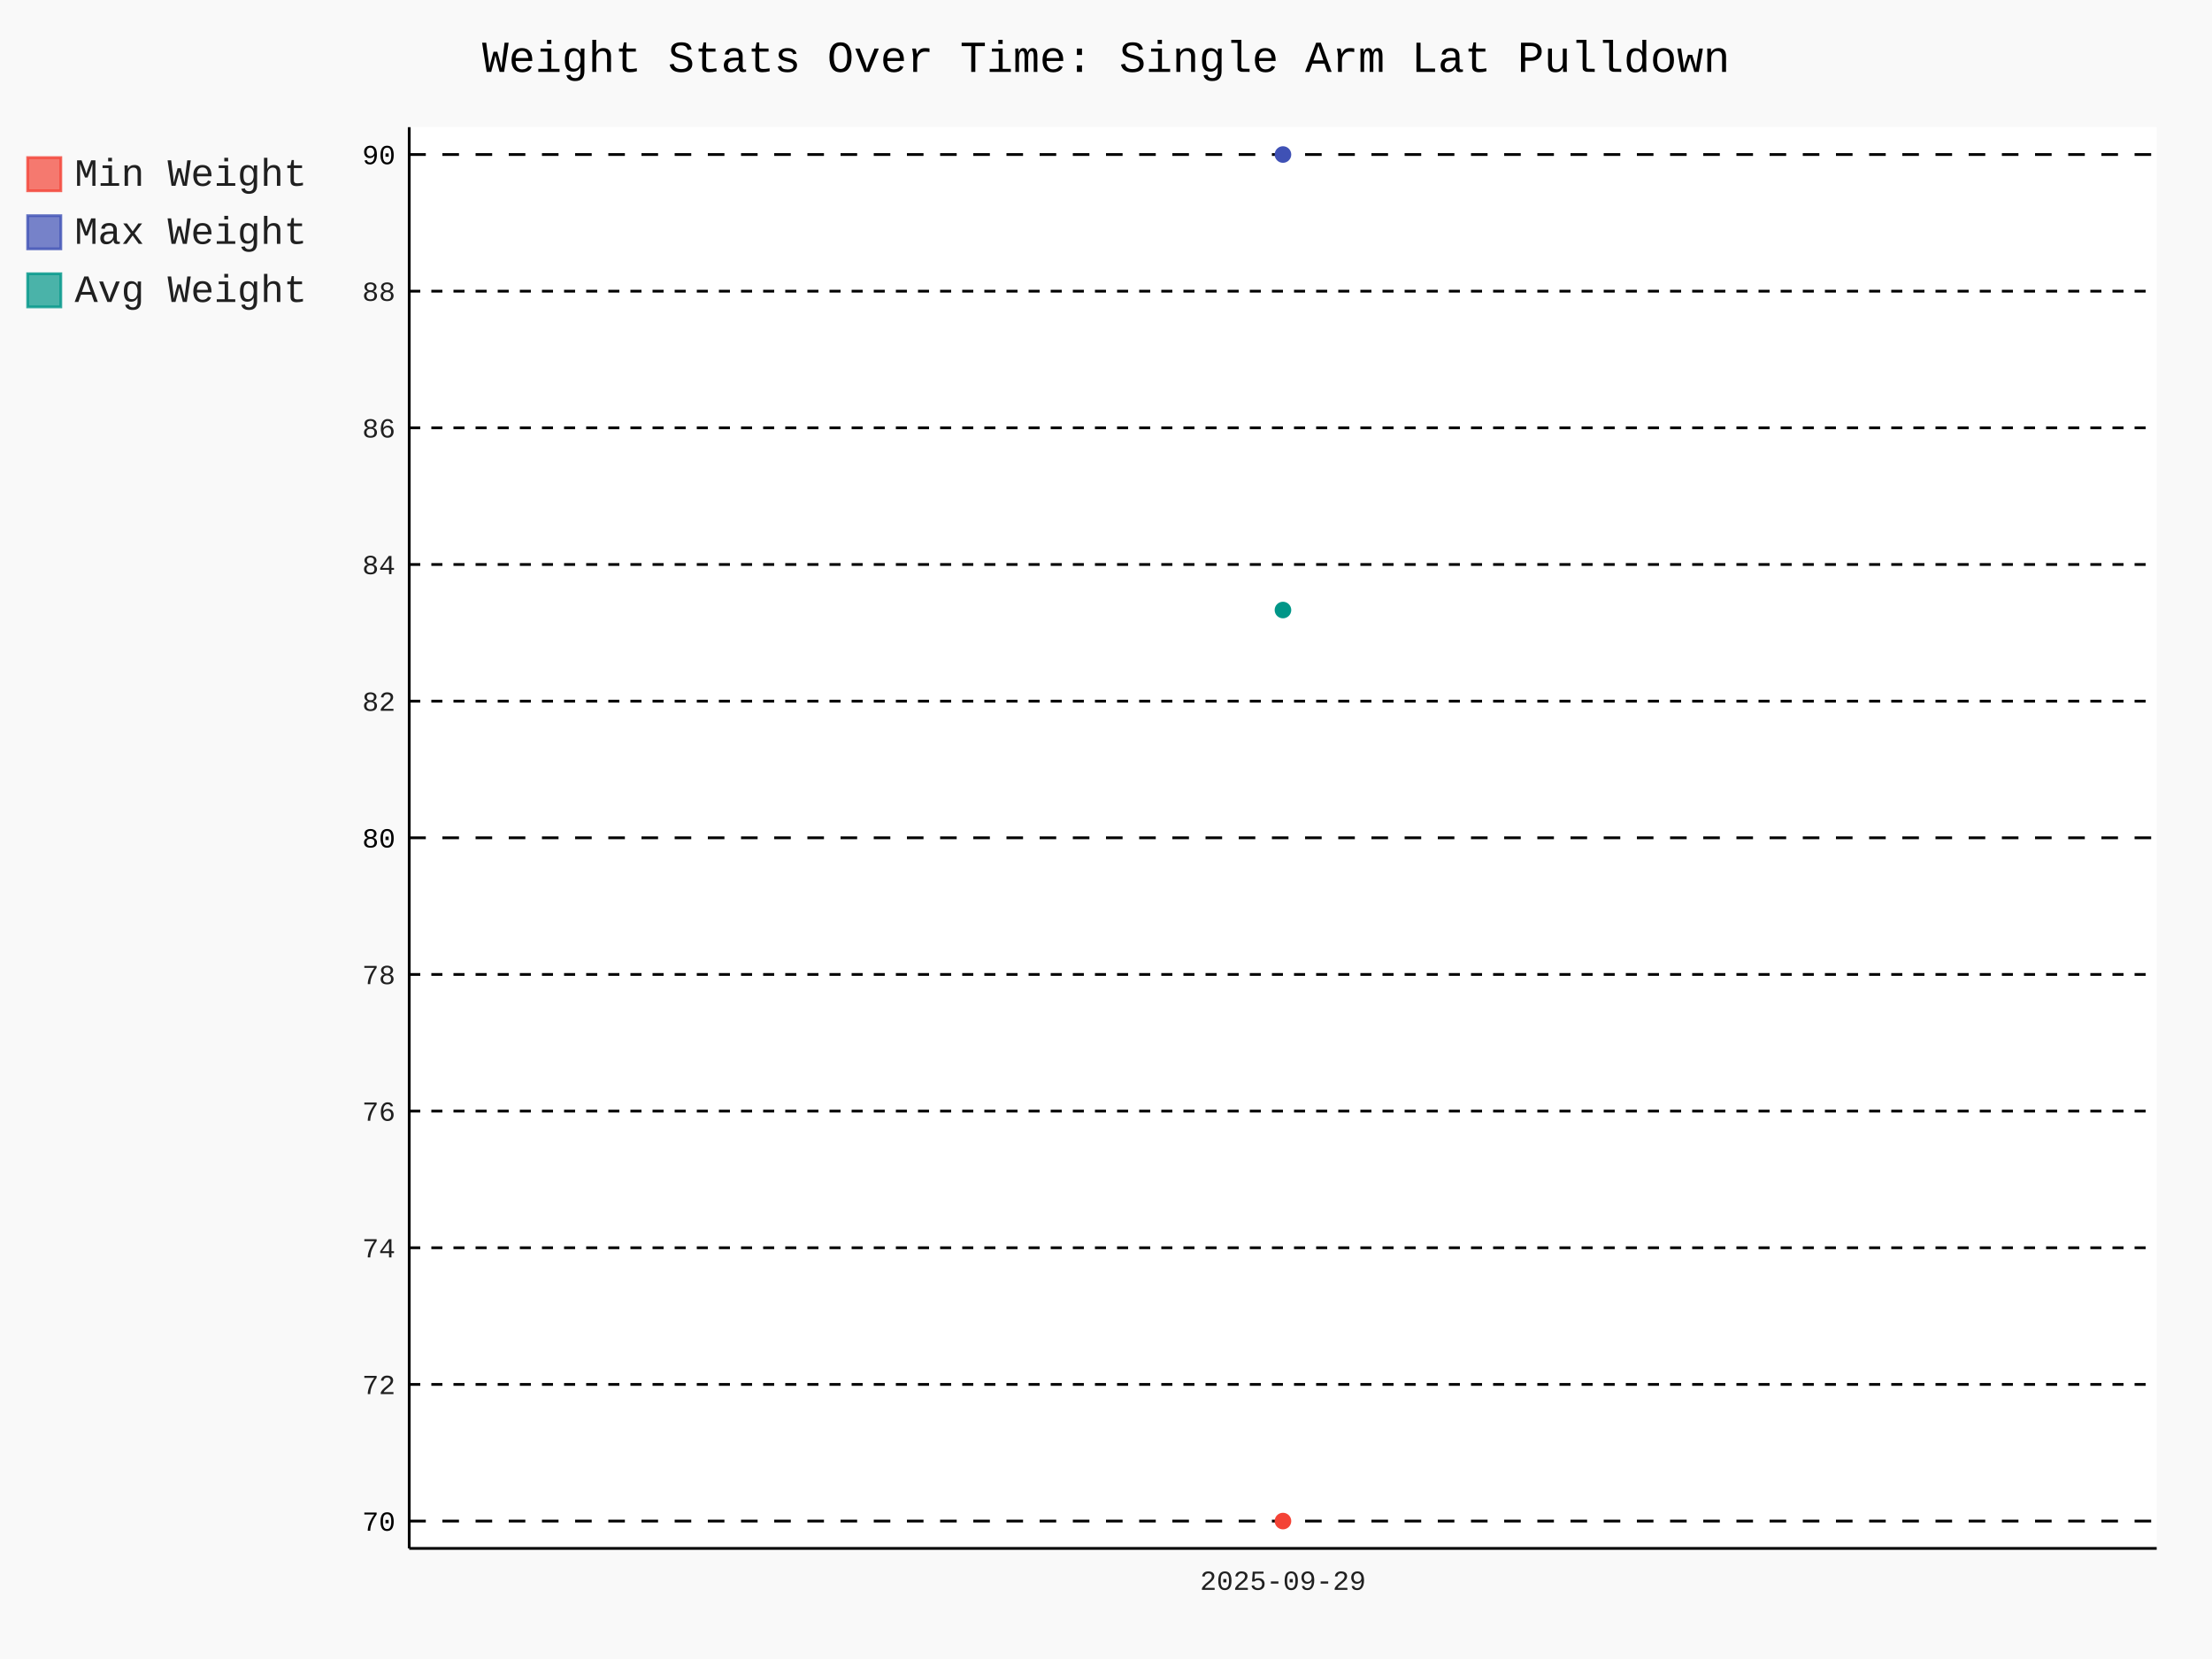
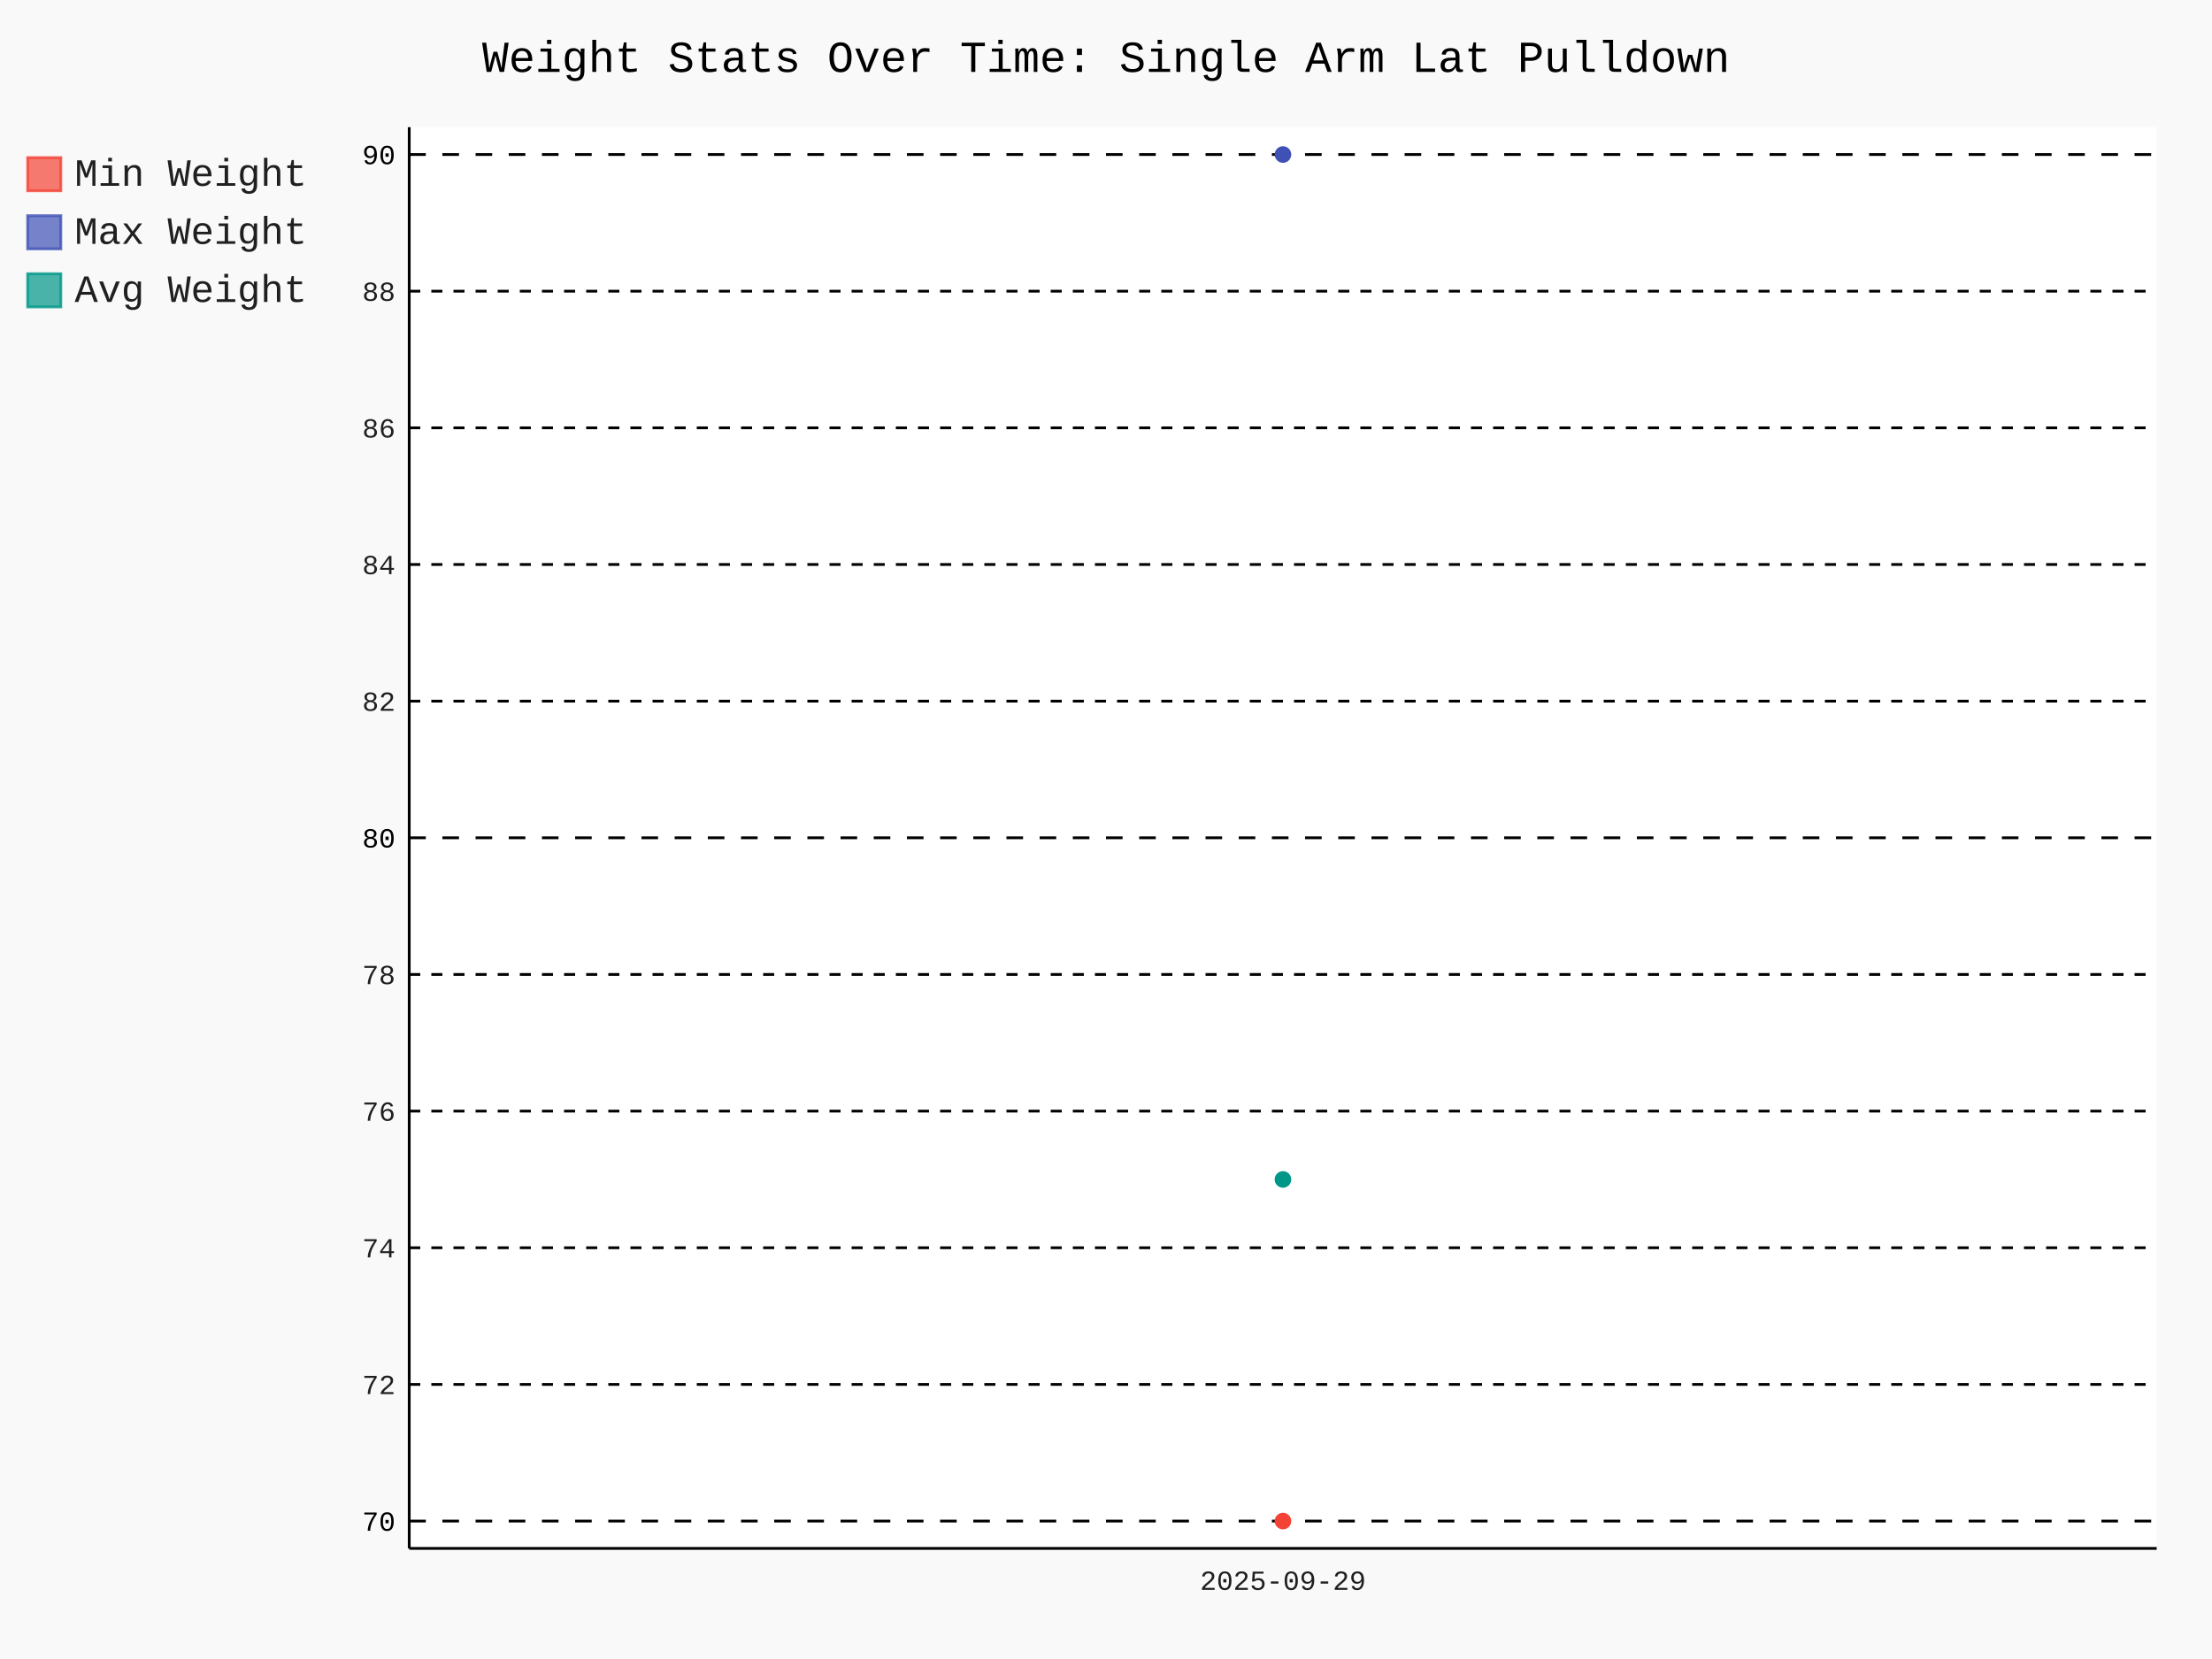
- <svg xmlns="http://www.w3.org/2000/svg" id="chart-6e31c03d-0f15-4535-bd10-6b08b92b5ce4" class="pygal-chart" viewBox="0 0 800 600">
+ <svg xmlns="http://www.w3.org/2000/svg" id="chart-19238a23-64f6-4341-a091-403431098df6" class="pygal-chart" viewBox="0 0 800 600">
  <defs>
-     <style type="text/css">#chart-6e31c03d-0f15-4535-bd10-6b08b92b5ce4{-webkit-user-select:none;-webkit-font-smoothing:antialiased;font-family:Consolas,"Liberation Mono",Menlo,Courier,monospace}#chart-6e31c03d-0f15-4535-bd10-6b08b92b5ce4 .title{font-family:Consolas,"Liberation Mono",Menlo,Courier,monospace;font-size:16px}#chart-6e31c03d-0f15-4535-bd10-6b08b92b5ce4 .legends .legend text{font-family:Consolas,"Liberation Mono",Menlo,Courier,monospace;font-size:14px}#chart-6e31c03d-0f15-4535-bd10-6b08b92b5ce4 .axis text{font-family:Consolas,"Liberation Mono",Menlo,Courier,monospace;font-size:10px}#chart-6e31c03d-0f15-4535-bd10-6b08b92b5ce4 .axis text.major{font-family:Consolas,"Liberation Mono",Menlo,Courier,monospace;font-size:10px}#chart-6e31c03d-0f15-4535-bd10-6b08b92b5ce4 .text-overlay text.value{font-family:Consolas,"Liberation Mono",Menlo,Courier,monospace;font-size:16px}#chart-6e31c03d-0f15-4535-bd10-6b08b92b5ce4 .text-overlay text.label{font-family:Consolas,"Liberation Mono",Menlo,Courier,monospace;font-size:10px}#chart-6e31c03d-0f15-4535-bd10-6b08b92b5ce4 .tooltip{font-family:Consolas,"Liberation Mono",Menlo,Courier,monospace;font-size:14px}#chart-6e31c03d-0f15-4535-bd10-6b08b92b5ce4 text.no_data{font-family:Consolas,"Liberation Mono",Menlo,Courier,monospace;font-size:64px}
- #chart-6e31c03d-0f15-4535-bd10-6b08b92b5ce4{background-color:rgba(249,249,249,1)}#chart-6e31c03d-0f15-4535-bd10-6b08b92b5ce4 path,#chart-6e31c03d-0f15-4535-bd10-6b08b92b5ce4 line,#chart-6e31c03d-0f15-4535-bd10-6b08b92b5ce4 rect,#chart-6e31c03d-0f15-4535-bd10-6b08b92b5ce4 circle{-webkit-transition:150ms;-moz-transition:150ms;transition:150ms}#chart-6e31c03d-0f15-4535-bd10-6b08b92b5ce4 .graph &gt; .background{fill:rgba(249,249,249,1)}#chart-6e31c03d-0f15-4535-bd10-6b08b92b5ce4 .plot &gt; .background{fill:rgba(255,255,255,1)}#chart-6e31c03d-0f15-4535-bd10-6b08b92b5ce4 .graph{fill:rgba(0,0,0,.87)}#chart-6e31c03d-0f15-4535-bd10-6b08b92b5ce4 text.no_data{fill:rgba(0,0,0,1)}#chart-6e31c03d-0f15-4535-bd10-6b08b92b5ce4 .title{fill:rgba(0,0,0,1)}#chart-6e31c03d-0f15-4535-bd10-6b08b92b5ce4 .legends .legend text{fill:rgba(0,0,0,.87)}#chart-6e31c03d-0f15-4535-bd10-6b08b92b5ce4 .legends .legend:hover text{fill:rgba(0,0,0,1)}#chart-6e31c03d-0f15-4535-bd10-6b08b92b5ce4 .axis .line{stroke:rgba(0,0,0,1)}#chart-6e31c03d-0f15-4535-bd10-6b08b92b5ce4 .axis .guide.line{stroke:rgba(0,0,0,.54)}#chart-6e31c03d-0f15-4535-bd10-6b08b92b5ce4 .axis .major.line{stroke:rgba(0,0,0,.87)}#chart-6e31c03d-0f15-4535-bd10-6b08b92b5ce4 .axis text.major{fill:rgba(0,0,0,1)}#chart-6e31c03d-0f15-4535-bd10-6b08b92b5ce4 .axis.y .guides:hover .guide.line,#chart-6e31c03d-0f15-4535-bd10-6b08b92b5ce4 .line-graph .axis.x .guides:hover .guide.line,#chart-6e31c03d-0f15-4535-bd10-6b08b92b5ce4 .stackedline-graph .axis.x .guides:hover .guide.line,#chart-6e31c03d-0f15-4535-bd10-6b08b92b5ce4 .xy-graph .axis.x .guides:hover .guide.line{stroke:rgba(0,0,0,1)}#chart-6e31c03d-0f15-4535-bd10-6b08b92b5ce4 .axis .guides:hover text{fill:rgba(0,0,0,1)}#chart-6e31c03d-0f15-4535-bd10-6b08b92b5ce4 .reactive{fill-opacity:.7;stroke-opacity:.8;stroke-width:1}#chart-6e31c03d-0f15-4535-bd10-6b08b92b5ce4 .ci{stroke:rgba(0,0,0,.87)}#chart-6e31c03d-0f15-4535-bd10-6b08b92b5ce4 .reactive.active,#chart-6e31c03d-0f15-4535-bd10-6b08b92b5ce4 .active .reactive{fill-opacity:.8;stroke-opacity:.9;stroke-width:4}#chart-6e31c03d-0f15-4535-bd10-6b08b92b5ce4 .ci .reactive.active{stroke-width:1.5}#chart-6e31c03d-0f15-4535-bd10-6b08b92b5ce4 .series text{fill:rgba(0,0,0,1)}#chart-6e31c03d-0f15-4535-bd10-6b08b92b5ce4 .tooltip rect{fill:rgba(255,255,255,1);stroke:rgba(0,0,0,1);-webkit-transition:opacity 150ms;-moz-transition:opacity 150ms;transition:opacity 150ms}#chart-6e31c03d-0f15-4535-bd10-6b08b92b5ce4 .tooltip .label{fill:rgba(0,0,0,.87)}#chart-6e31c03d-0f15-4535-bd10-6b08b92b5ce4 .tooltip .label{fill:rgba(0,0,0,.87)}#chart-6e31c03d-0f15-4535-bd10-6b08b92b5ce4 .tooltip .legend{font-size:.8em;fill:rgba(0,0,0,.54)}#chart-6e31c03d-0f15-4535-bd10-6b08b92b5ce4 .tooltip .x_label{font-size:.6em;fill:rgba(0,0,0,1)}#chart-6e31c03d-0f15-4535-bd10-6b08b92b5ce4 .tooltip .xlink{font-size:.5em;text-decoration:underline}#chart-6e31c03d-0f15-4535-bd10-6b08b92b5ce4 .tooltip .value{font-size:1.5em}#chart-6e31c03d-0f15-4535-bd10-6b08b92b5ce4 .bound{font-size:.5em}#chart-6e31c03d-0f15-4535-bd10-6b08b92b5ce4 .max-value{font-size:.75em;fill:rgba(0,0,0,.54)}#chart-6e31c03d-0f15-4535-bd10-6b08b92b5ce4 .map-element{fill:rgba(255,255,255,1);stroke:rgba(0,0,0,.54) !important}#chart-6e31c03d-0f15-4535-bd10-6b08b92b5ce4 .map-element .reactive{fill-opacity:inherit;stroke-opacity:inherit}#chart-6e31c03d-0f15-4535-bd10-6b08b92b5ce4 .color-0,#chart-6e31c03d-0f15-4535-bd10-6b08b92b5ce4 .color-0 a:visited{stroke:#F44336;fill:#F44336}#chart-6e31c03d-0f15-4535-bd10-6b08b92b5ce4 .color-1,#chart-6e31c03d-0f15-4535-bd10-6b08b92b5ce4 .color-1 a:visited{stroke:#3F51B5;fill:#3F51B5}#chart-6e31c03d-0f15-4535-bd10-6b08b92b5ce4 .color-2,#chart-6e31c03d-0f15-4535-bd10-6b08b92b5ce4 .color-2 a:visited{stroke:#009688;fill:#009688}#chart-6e31c03d-0f15-4535-bd10-6b08b92b5ce4 .text-overlay .color-0 text{fill:black}#chart-6e31c03d-0f15-4535-bd10-6b08b92b5ce4 .text-overlay .color-1 text{fill:black}#chart-6e31c03d-0f15-4535-bd10-6b08b92b5ce4 .text-overlay .color-2 text{fill:black}
- #chart-6e31c03d-0f15-4535-bd10-6b08b92b5ce4 text.no_data{text-anchor:middle}#chart-6e31c03d-0f15-4535-bd10-6b08b92b5ce4 .guide.line{fill:none}#chart-6e31c03d-0f15-4535-bd10-6b08b92b5ce4 .centered{text-anchor:middle}#chart-6e31c03d-0f15-4535-bd10-6b08b92b5ce4 .title{text-anchor:middle}#chart-6e31c03d-0f15-4535-bd10-6b08b92b5ce4 .legends .legend text{fill-opacity:1}#chart-6e31c03d-0f15-4535-bd10-6b08b92b5ce4 .axis.x text{text-anchor:middle}#chart-6e31c03d-0f15-4535-bd10-6b08b92b5ce4 .axis.x:not(.web) text[transform]{text-anchor:start}#chart-6e31c03d-0f15-4535-bd10-6b08b92b5ce4 .axis.x:not(.web) text[transform].backwards{text-anchor:end}#chart-6e31c03d-0f15-4535-bd10-6b08b92b5ce4 .axis.y text{text-anchor:end}#chart-6e31c03d-0f15-4535-bd10-6b08b92b5ce4 .axis.y text[transform].backwards{text-anchor:start}#chart-6e31c03d-0f15-4535-bd10-6b08b92b5ce4 .axis.y2 text{text-anchor:start}#chart-6e31c03d-0f15-4535-bd10-6b08b92b5ce4 .axis.y2 text[transform].backwards{text-anchor:end}#chart-6e31c03d-0f15-4535-bd10-6b08b92b5ce4 .axis .guide.line{stroke-dasharray:4,4;stroke:black}#chart-6e31c03d-0f15-4535-bd10-6b08b92b5ce4 .axis .major.guide.line{stroke-dasharray:6,6;stroke:black}#chart-6e31c03d-0f15-4535-bd10-6b08b92b5ce4 .horizontal .axis.y .guide.line,#chart-6e31c03d-0f15-4535-bd10-6b08b92b5ce4 .horizontal .axis.y2 .guide.line,#chart-6e31c03d-0f15-4535-bd10-6b08b92b5ce4 .vertical .axis.x .guide.line{opacity:0}#chart-6e31c03d-0f15-4535-bd10-6b08b92b5ce4 .horizontal .axis.always_show .guide.line,#chart-6e31c03d-0f15-4535-bd10-6b08b92b5ce4 .vertical .axis.always_show .guide.line{opacity:1 !important}#chart-6e31c03d-0f15-4535-bd10-6b08b92b5ce4 .axis.y .guides:hover .guide.line,#chart-6e31c03d-0f15-4535-bd10-6b08b92b5ce4 .axis.y2 .guides:hover .guide.line,#chart-6e31c03d-0f15-4535-bd10-6b08b92b5ce4 .axis.x .guides:hover .guide.line{opacity:1}#chart-6e31c03d-0f15-4535-bd10-6b08b92b5ce4 .axis .guides:hover text{opacity:1}#chart-6e31c03d-0f15-4535-bd10-6b08b92b5ce4 .nofill{fill:none}#chart-6e31c03d-0f15-4535-bd10-6b08b92b5ce4 .subtle-fill{fill-opacity:.2}#chart-6e31c03d-0f15-4535-bd10-6b08b92b5ce4 .dot{stroke-width:1px;fill-opacity:1;stroke-opacity:1}#chart-6e31c03d-0f15-4535-bd10-6b08b92b5ce4 .dot.active{stroke-width:5px}#chart-6e31c03d-0f15-4535-bd10-6b08b92b5ce4 .dot.negative{fill:transparent}#chart-6e31c03d-0f15-4535-bd10-6b08b92b5ce4 text,#chart-6e31c03d-0f15-4535-bd10-6b08b92b5ce4 tspan{stroke:none !important}#chart-6e31c03d-0f15-4535-bd10-6b08b92b5ce4 .series text.active{opacity:1}#chart-6e31c03d-0f15-4535-bd10-6b08b92b5ce4 .tooltip rect{fill-opacity:.95;stroke-width:.5}#chart-6e31c03d-0f15-4535-bd10-6b08b92b5ce4 .tooltip text{fill-opacity:1}#chart-6e31c03d-0f15-4535-bd10-6b08b92b5ce4 .showable{visibility:hidden}#chart-6e31c03d-0f15-4535-bd10-6b08b92b5ce4 .showable.shown{visibility:visible}#chart-6e31c03d-0f15-4535-bd10-6b08b92b5ce4 .gauge-background{fill:rgba(229,229,229,1);stroke:none}#chart-6e31c03d-0f15-4535-bd10-6b08b92b5ce4 .bg-lines{stroke:rgba(249,249,249,1);stroke-width:2px}</style>
+     <style type="text/css">#chart-19238a23-64f6-4341-a091-403431098df6{-webkit-user-select:none;-webkit-font-smoothing:antialiased;font-family:Consolas,"Liberation Mono",Menlo,Courier,monospace}#chart-19238a23-64f6-4341-a091-403431098df6 .title{font-family:Consolas,"Liberation Mono",Menlo,Courier,monospace;font-size:16px}#chart-19238a23-64f6-4341-a091-403431098df6 .legends .legend text{font-family:Consolas,"Liberation Mono",Menlo,Courier,monospace;font-size:14px}#chart-19238a23-64f6-4341-a091-403431098df6 .axis text{font-family:Consolas,"Liberation Mono",Menlo,Courier,monospace;font-size:10px}#chart-19238a23-64f6-4341-a091-403431098df6 .axis text.major{font-family:Consolas,"Liberation Mono",Menlo,Courier,monospace;font-size:10px}#chart-19238a23-64f6-4341-a091-403431098df6 .text-overlay text.value{font-family:Consolas,"Liberation Mono",Menlo,Courier,monospace;font-size:16px}#chart-19238a23-64f6-4341-a091-403431098df6 .text-overlay text.label{font-family:Consolas,"Liberation Mono",Menlo,Courier,monospace;font-size:10px}#chart-19238a23-64f6-4341-a091-403431098df6 .tooltip{font-family:Consolas,"Liberation Mono",Menlo,Courier,monospace;font-size:14px}#chart-19238a23-64f6-4341-a091-403431098df6 text.no_data{font-family:Consolas,"Liberation Mono",Menlo,Courier,monospace;font-size:64px}
+ #chart-19238a23-64f6-4341-a091-403431098df6{background-color:rgba(249,249,249,1)}#chart-19238a23-64f6-4341-a091-403431098df6 path,#chart-19238a23-64f6-4341-a091-403431098df6 line,#chart-19238a23-64f6-4341-a091-403431098df6 rect,#chart-19238a23-64f6-4341-a091-403431098df6 circle{-webkit-transition:150ms;-moz-transition:150ms;transition:150ms}#chart-19238a23-64f6-4341-a091-403431098df6 .graph &gt; .background{fill:rgba(249,249,249,1)}#chart-19238a23-64f6-4341-a091-403431098df6 .plot &gt; .background{fill:rgba(255,255,255,1)}#chart-19238a23-64f6-4341-a091-403431098df6 .graph{fill:rgba(0,0,0,.87)}#chart-19238a23-64f6-4341-a091-403431098df6 text.no_data{fill:rgba(0,0,0,1)}#chart-19238a23-64f6-4341-a091-403431098df6 .title{fill:rgba(0,0,0,1)}#chart-19238a23-64f6-4341-a091-403431098df6 .legends .legend text{fill:rgba(0,0,0,.87)}#chart-19238a23-64f6-4341-a091-403431098df6 .legends .legend:hover text{fill:rgba(0,0,0,1)}#chart-19238a23-64f6-4341-a091-403431098df6 .axis .line{stroke:rgba(0,0,0,1)}#chart-19238a23-64f6-4341-a091-403431098df6 .axis .guide.line{stroke:rgba(0,0,0,.54)}#chart-19238a23-64f6-4341-a091-403431098df6 .axis .major.line{stroke:rgba(0,0,0,.87)}#chart-19238a23-64f6-4341-a091-403431098df6 .axis text.major{fill:rgba(0,0,0,1)}#chart-19238a23-64f6-4341-a091-403431098df6 .axis.y .guides:hover .guide.line,#chart-19238a23-64f6-4341-a091-403431098df6 .line-graph .axis.x .guides:hover .guide.line,#chart-19238a23-64f6-4341-a091-403431098df6 .stackedline-graph .axis.x .guides:hover .guide.line,#chart-19238a23-64f6-4341-a091-403431098df6 .xy-graph .axis.x .guides:hover .guide.line{stroke:rgba(0,0,0,1)}#chart-19238a23-64f6-4341-a091-403431098df6 .axis .guides:hover text{fill:rgba(0,0,0,1)}#chart-19238a23-64f6-4341-a091-403431098df6 .reactive{fill-opacity:.7;stroke-opacity:.8;stroke-width:1}#chart-19238a23-64f6-4341-a091-403431098df6 .ci{stroke:rgba(0,0,0,.87)}#chart-19238a23-64f6-4341-a091-403431098df6 .reactive.active,#chart-19238a23-64f6-4341-a091-403431098df6 .active .reactive{fill-opacity:.8;stroke-opacity:.9;stroke-width:4}#chart-19238a23-64f6-4341-a091-403431098df6 .ci .reactive.active{stroke-width:1.5}#chart-19238a23-64f6-4341-a091-403431098df6 .series text{fill:rgba(0,0,0,1)}#chart-19238a23-64f6-4341-a091-403431098df6 .tooltip rect{fill:rgba(255,255,255,1);stroke:rgba(0,0,0,1);-webkit-transition:opacity 150ms;-moz-transition:opacity 150ms;transition:opacity 150ms}#chart-19238a23-64f6-4341-a091-403431098df6 .tooltip .label{fill:rgba(0,0,0,.87)}#chart-19238a23-64f6-4341-a091-403431098df6 .tooltip .label{fill:rgba(0,0,0,.87)}#chart-19238a23-64f6-4341-a091-403431098df6 .tooltip .legend{font-size:.8em;fill:rgba(0,0,0,.54)}#chart-19238a23-64f6-4341-a091-403431098df6 .tooltip .x_label{font-size:.6em;fill:rgba(0,0,0,1)}#chart-19238a23-64f6-4341-a091-403431098df6 .tooltip .xlink{font-size:.5em;text-decoration:underline}#chart-19238a23-64f6-4341-a091-403431098df6 .tooltip .value{font-size:1.5em}#chart-19238a23-64f6-4341-a091-403431098df6 .bound{font-size:.5em}#chart-19238a23-64f6-4341-a091-403431098df6 .max-value{font-size:.75em;fill:rgba(0,0,0,.54)}#chart-19238a23-64f6-4341-a091-403431098df6 .map-element{fill:rgba(255,255,255,1);stroke:rgba(0,0,0,.54) !important}#chart-19238a23-64f6-4341-a091-403431098df6 .map-element .reactive{fill-opacity:inherit;stroke-opacity:inherit}#chart-19238a23-64f6-4341-a091-403431098df6 .color-0,#chart-19238a23-64f6-4341-a091-403431098df6 .color-0 a:visited{stroke:#F44336;fill:#F44336}#chart-19238a23-64f6-4341-a091-403431098df6 .color-1,#chart-19238a23-64f6-4341-a091-403431098df6 .color-1 a:visited{stroke:#3F51B5;fill:#3F51B5}#chart-19238a23-64f6-4341-a091-403431098df6 .color-2,#chart-19238a23-64f6-4341-a091-403431098df6 .color-2 a:visited{stroke:#009688;fill:#009688}#chart-19238a23-64f6-4341-a091-403431098df6 .text-overlay .color-0 text{fill:black}#chart-19238a23-64f6-4341-a091-403431098df6 .text-overlay .color-1 text{fill:black}#chart-19238a23-64f6-4341-a091-403431098df6 .text-overlay .color-2 text{fill:black}
+ #chart-19238a23-64f6-4341-a091-403431098df6 text.no_data{text-anchor:middle}#chart-19238a23-64f6-4341-a091-403431098df6 .guide.line{fill:none}#chart-19238a23-64f6-4341-a091-403431098df6 .centered{text-anchor:middle}#chart-19238a23-64f6-4341-a091-403431098df6 .title{text-anchor:middle}#chart-19238a23-64f6-4341-a091-403431098df6 .legends .legend text{fill-opacity:1}#chart-19238a23-64f6-4341-a091-403431098df6 .axis.x text{text-anchor:middle}#chart-19238a23-64f6-4341-a091-403431098df6 .axis.x:not(.web) text[transform]{text-anchor:start}#chart-19238a23-64f6-4341-a091-403431098df6 .axis.x:not(.web) text[transform].backwards{text-anchor:end}#chart-19238a23-64f6-4341-a091-403431098df6 .axis.y text{text-anchor:end}#chart-19238a23-64f6-4341-a091-403431098df6 .axis.y text[transform].backwards{text-anchor:start}#chart-19238a23-64f6-4341-a091-403431098df6 .axis.y2 text{text-anchor:start}#chart-19238a23-64f6-4341-a091-403431098df6 .axis.y2 text[transform].backwards{text-anchor:end}#chart-19238a23-64f6-4341-a091-403431098df6 .axis .guide.line{stroke-dasharray:4,4;stroke:black}#chart-19238a23-64f6-4341-a091-403431098df6 .axis .major.guide.line{stroke-dasharray:6,6;stroke:black}#chart-19238a23-64f6-4341-a091-403431098df6 .horizontal .axis.y .guide.line,#chart-19238a23-64f6-4341-a091-403431098df6 .horizontal .axis.y2 .guide.line,#chart-19238a23-64f6-4341-a091-403431098df6 .vertical .axis.x .guide.line{opacity:0}#chart-19238a23-64f6-4341-a091-403431098df6 .horizontal .axis.always_show .guide.line,#chart-19238a23-64f6-4341-a091-403431098df6 .vertical .axis.always_show .guide.line{opacity:1 !important}#chart-19238a23-64f6-4341-a091-403431098df6 .axis.y .guides:hover .guide.line,#chart-19238a23-64f6-4341-a091-403431098df6 .axis.y2 .guides:hover .guide.line,#chart-19238a23-64f6-4341-a091-403431098df6 .axis.x .guides:hover .guide.line{opacity:1}#chart-19238a23-64f6-4341-a091-403431098df6 .axis .guides:hover text{opacity:1}#chart-19238a23-64f6-4341-a091-403431098df6 .nofill{fill:none}#chart-19238a23-64f6-4341-a091-403431098df6 .subtle-fill{fill-opacity:.2}#chart-19238a23-64f6-4341-a091-403431098df6 .dot{stroke-width:1px;fill-opacity:1;stroke-opacity:1}#chart-19238a23-64f6-4341-a091-403431098df6 .dot.active{stroke-width:5px}#chart-19238a23-64f6-4341-a091-403431098df6 .dot.negative{fill:transparent}#chart-19238a23-64f6-4341-a091-403431098df6 text,#chart-19238a23-64f6-4341-a091-403431098df6 tspan{stroke:none !important}#chart-19238a23-64f6-4341-a091-403431098df6 .series text.active{opacity:1}#chart-19238a23-64f6-4341-a091-403431098df6 .tooltip rect{fill-opacity:.95;stroke-width:.5}#chart-19238a23-64f6-4341-a091-403431098df6 .tooltip text{fill-opacity:1}#chart-19238a23-64f6-4341-a091-403431098df6 .showable{visibility:hidden}#chart-19238a23-64f6-4341-a091-403431098df6 .showable.shown{visibility:visible}#chart-19238a23-64f6-4341-a091-403431098df6 .gauge-background{fill:rgba(229,229,229,1);stroke:none}#chart-19238a23-64f6-4341-a091-403431098df6 .bg-lines{stroke:rgba(249,249,249,1);stroke-width:2px}</style>
  </defs>
  <g class="graph line-graph vertical">
    <rect x="0" y="0" width="800" height="600" class="background" />
    <g transform="translate(148, 46)" class="plot">
      <rect x="0" y="0" width="632.0" height="514" class="background" />
      <g class="axis y always_show">
        <path d="M0 514 h632" class="line" />
        <g class="guides">
          <path d="M0 504.115 h632" class="major guide line" />
          <text x="-5" y="507.615" class="major">70</text>
        </g>
        <g class="guides">
          <path d="M0 454.692 h632" class="guide line" />
          <text x="-5" y="458.192" class="">72</text>
        </g>
        <g class="guides">
          <path d="M0 405.269 h632" class="guide line" />
          <text x="-5" y="408.769" class="">74</text>
        </g>
        <g class="guides">
          <path d="M0 355.846 h632" class="guide line" />
          <text x="-5" y="359.346" class="">76</text>
        </g>
        <g class="guides">
          <path d="M0 306.423 h632" class="guide line" />
          <text x="-5" y="309.923" class="">78</text>
        </g>
        <g class="guides">
          <path d="M0 257 h632" class="major guide line" />
          <text x="-5" y="260.5" class="major">80</text>
        </g>
        <g class="guides">
          <path d="M0 207.577 h632" class="guide line" />
          <text x="-5" y="211.077" class="">82</text>
        </g>
        <g class="guides">
          <path d="M0 158.154 h632" class="guide line" />
          <text x="-5" y="161.654" class="">84</text>
        </g>
        <g class="guides">
          <path d="M0 108.731 h632" class="guide line" />
          <text x="-5" y="112.231" class="">86</text>
        </g>
        <g class="guides">
          <path d="M0 59.308 h632" class="guide line" />
          <text x="-5" y="62.808" class="">88</text>
        </g>
        <g class="guides">
          <path d="M0 9.885 h632" class="major guide line" />
          <text x="-5" y="13.385" class="major">90</text>
        </g>
      </g>
      <g class="axis x">
        <path d="M0 0 v514" class="line" />
        <g class="guides">
          <path d="M316 0 v514" class="guide line" />
          <text x="316.0" y="529.0" class="">2025-09-29</text>
        </g>
      </g>
      <g class="series serie-0 color-0" />
      <g class="series serie-1 color-1" />
      <g class="series serie-2 color-2" />
    </g>
    <g class="titles">
      <text x="400.0" y="26" class="title plot_title">Weight Stats Over Time: Single Arm Lat Pulldown</text>
    </g>
    <g transform="translate(148, 46)" class="plot overlay">
      <g class="series serie-0 color-0">
        <g class="dots">
          <circle cx="316.0" cy="504.115" r="2.5" class="dot reactive tooltip-trigger" />
        </g>
      </g>
      <g class="series serie-1 color-1">
        <g class="dots">
          <circle cx="316.0" cy="9.885" r="2.5" class="dot reactive tooltip-trigger" />
        </g>
      </g>
      <g class="series serie-2 color-2">
        <g class="dots">
-           <circle cx="316.0" cy="174.628" r="2.5" class="dot reactive tooltip-trigger" />
+           <circle cx="316.0" cy="380.558" r="2.5" class="dot reactive tooltip-trigger" />
        </g>
      </g>
    </g>
    <g transform="translate(148, 46)" class="plot text-overlay">
      <g class="series serie-0 color-0" />
      <g class="series serie-1 color-1" />
      <g class="series serie-2 color-2" />
    </g>
    <g transform="translate(148, 46)" class="plot tooltip-overlay">
      <g transform="translate(0 0)" style="opacity: 0" class="tooltip">
        <rect rx="0" ry="0" width="0" height="0" class="tooltip-box" />
        <g class="text" />
      </g>
    </g>
    <g transform="translate(10, 56)" class="legends">
      <g id="activate-serie-0" class="legend reactive activate-serie">
        <rect x="0.0" y="1.0" width="12" height="12" class="color-0 reactive" />
        <text x="17.0" y="11.2">Min Weight</text>
      </g>
      <g id="activate-serie-1" class="legend reactive activate-serie">
        <rect x="0.0" y="22.0" width="12" height="12" class="color-1 reactive" />
        <text x="17.0" y="32.2">Max Weight</text>
      </g>
      <g id="activate-serie-2" class="legend reactive activate-serie">
        <rect x="0.0" y="43.0" width="12" height="12" class="color-2 reactive" />
        <text x="17.0" y="53.2">Avg Weight</text>
      </g>
    </g>
    <g transform="translate(790, 56)" class="legends" />
  </g>
</svg>
